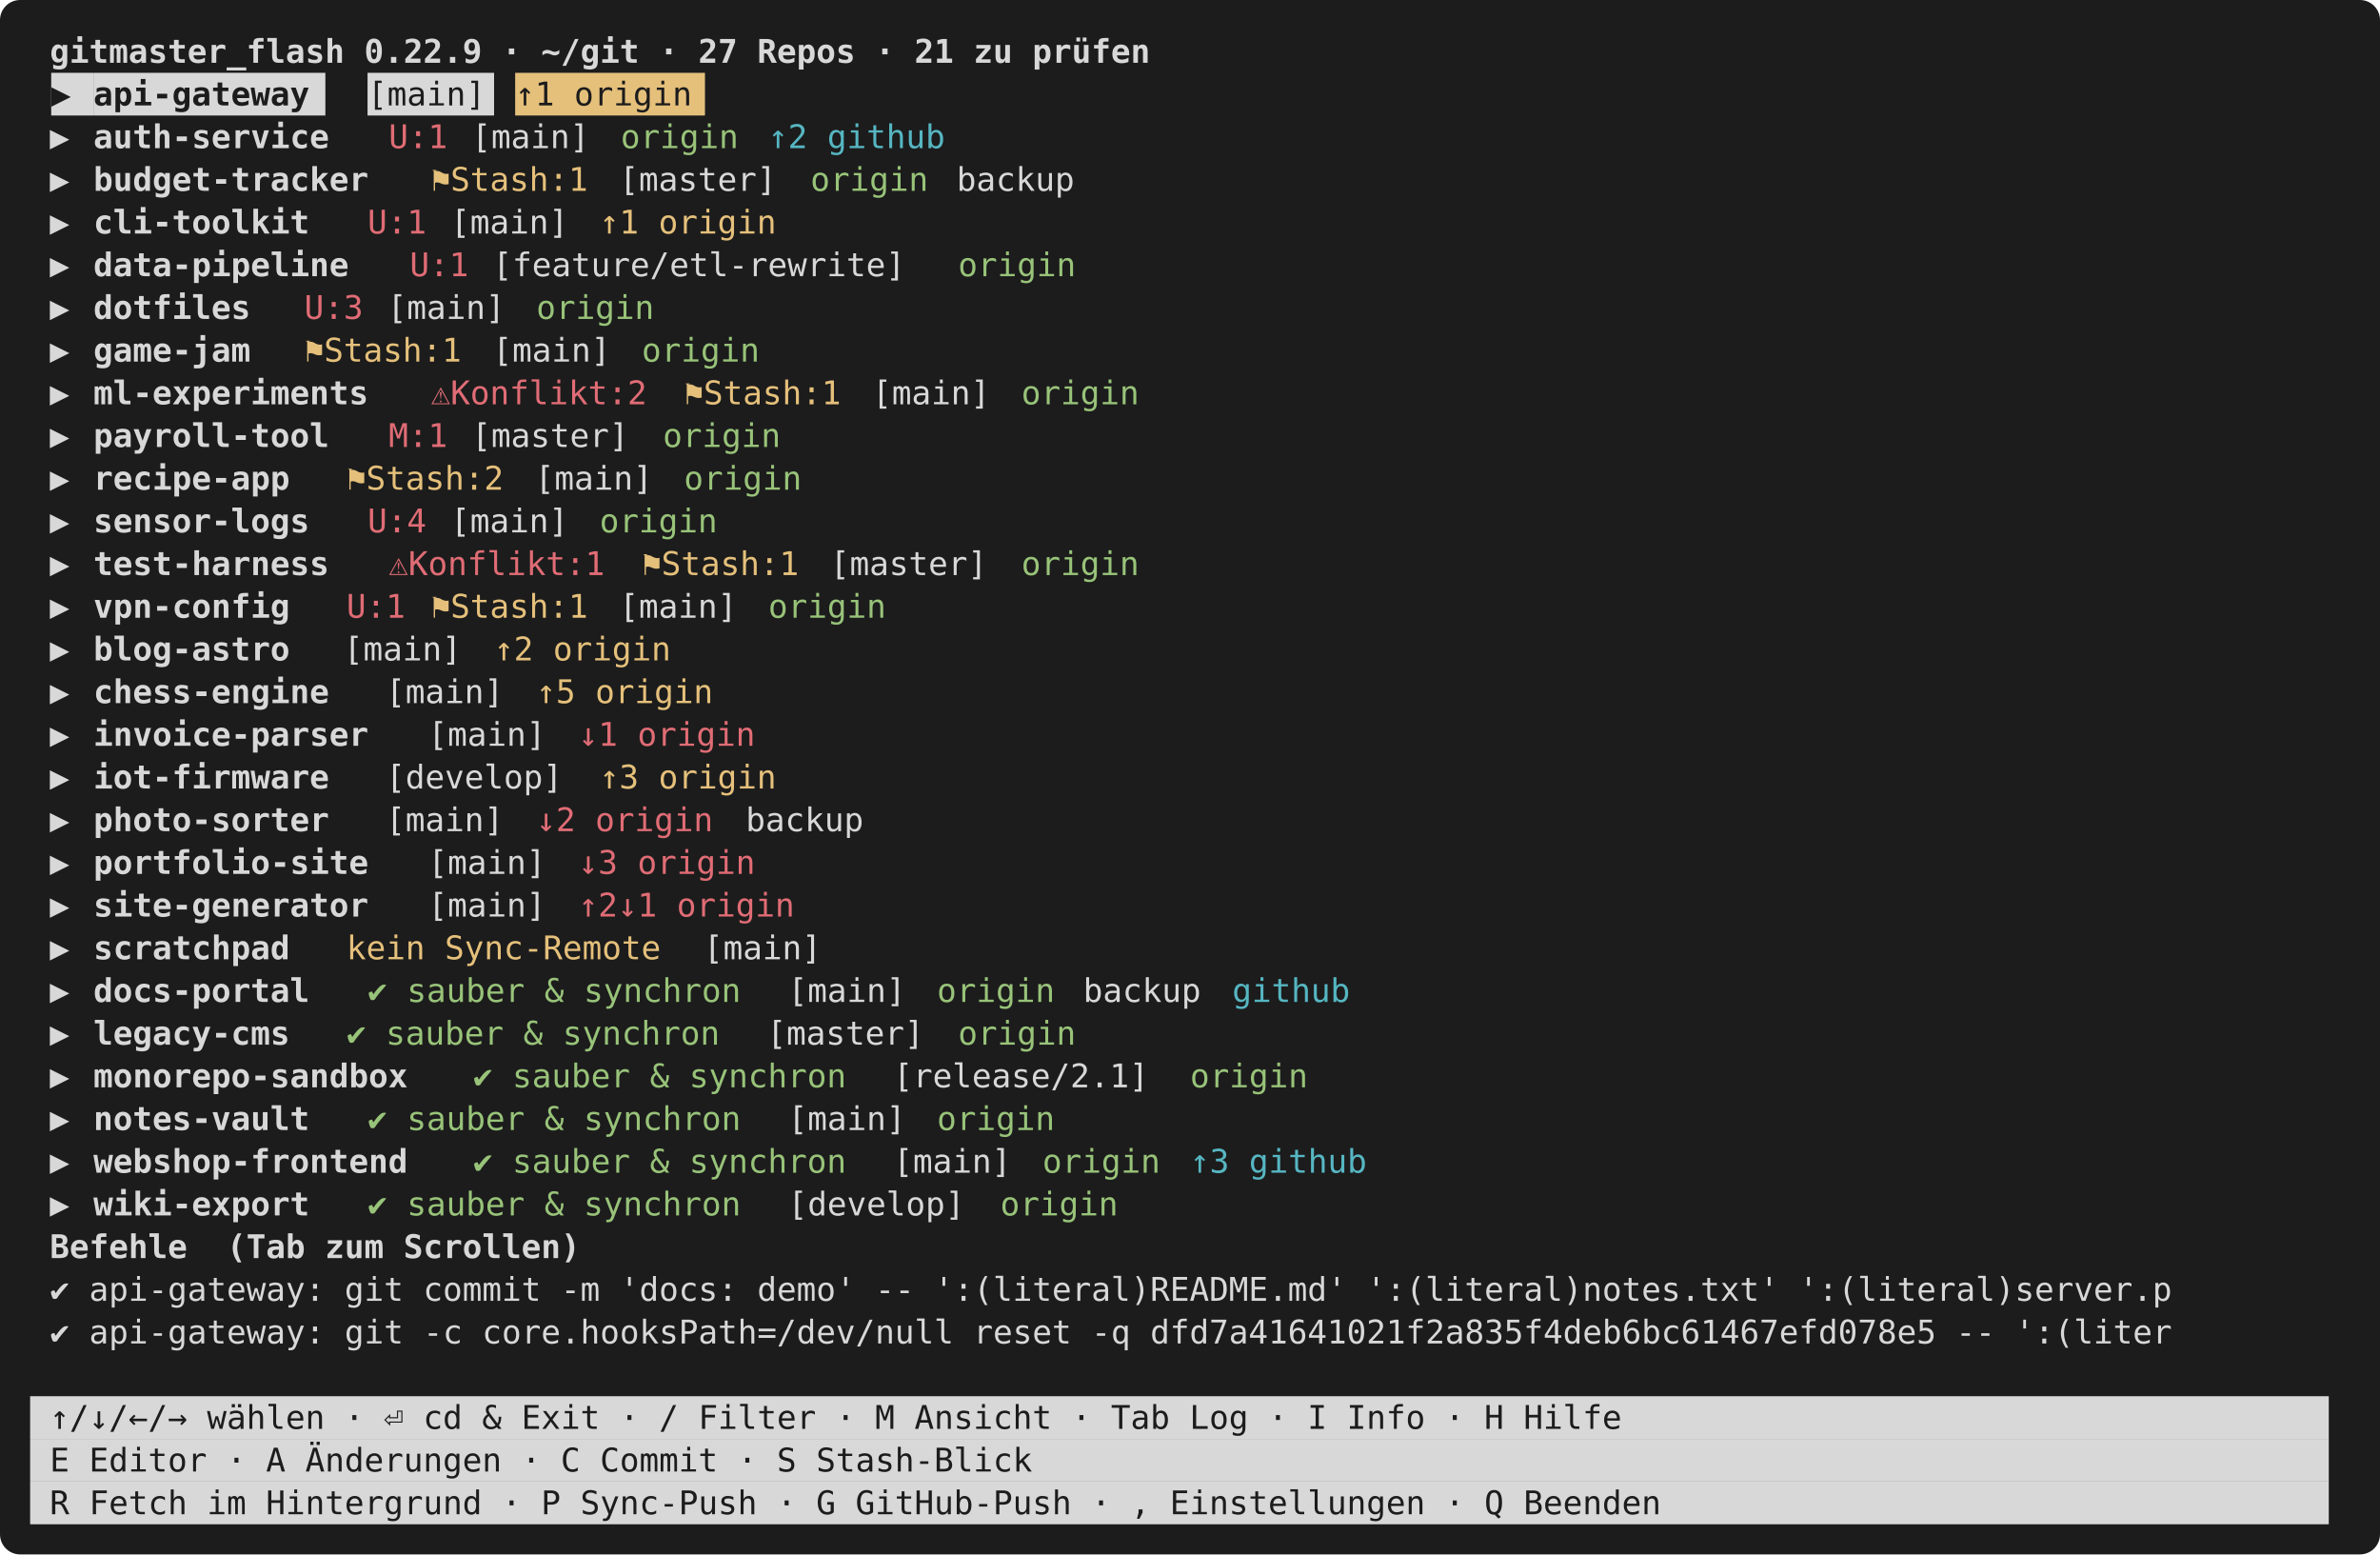
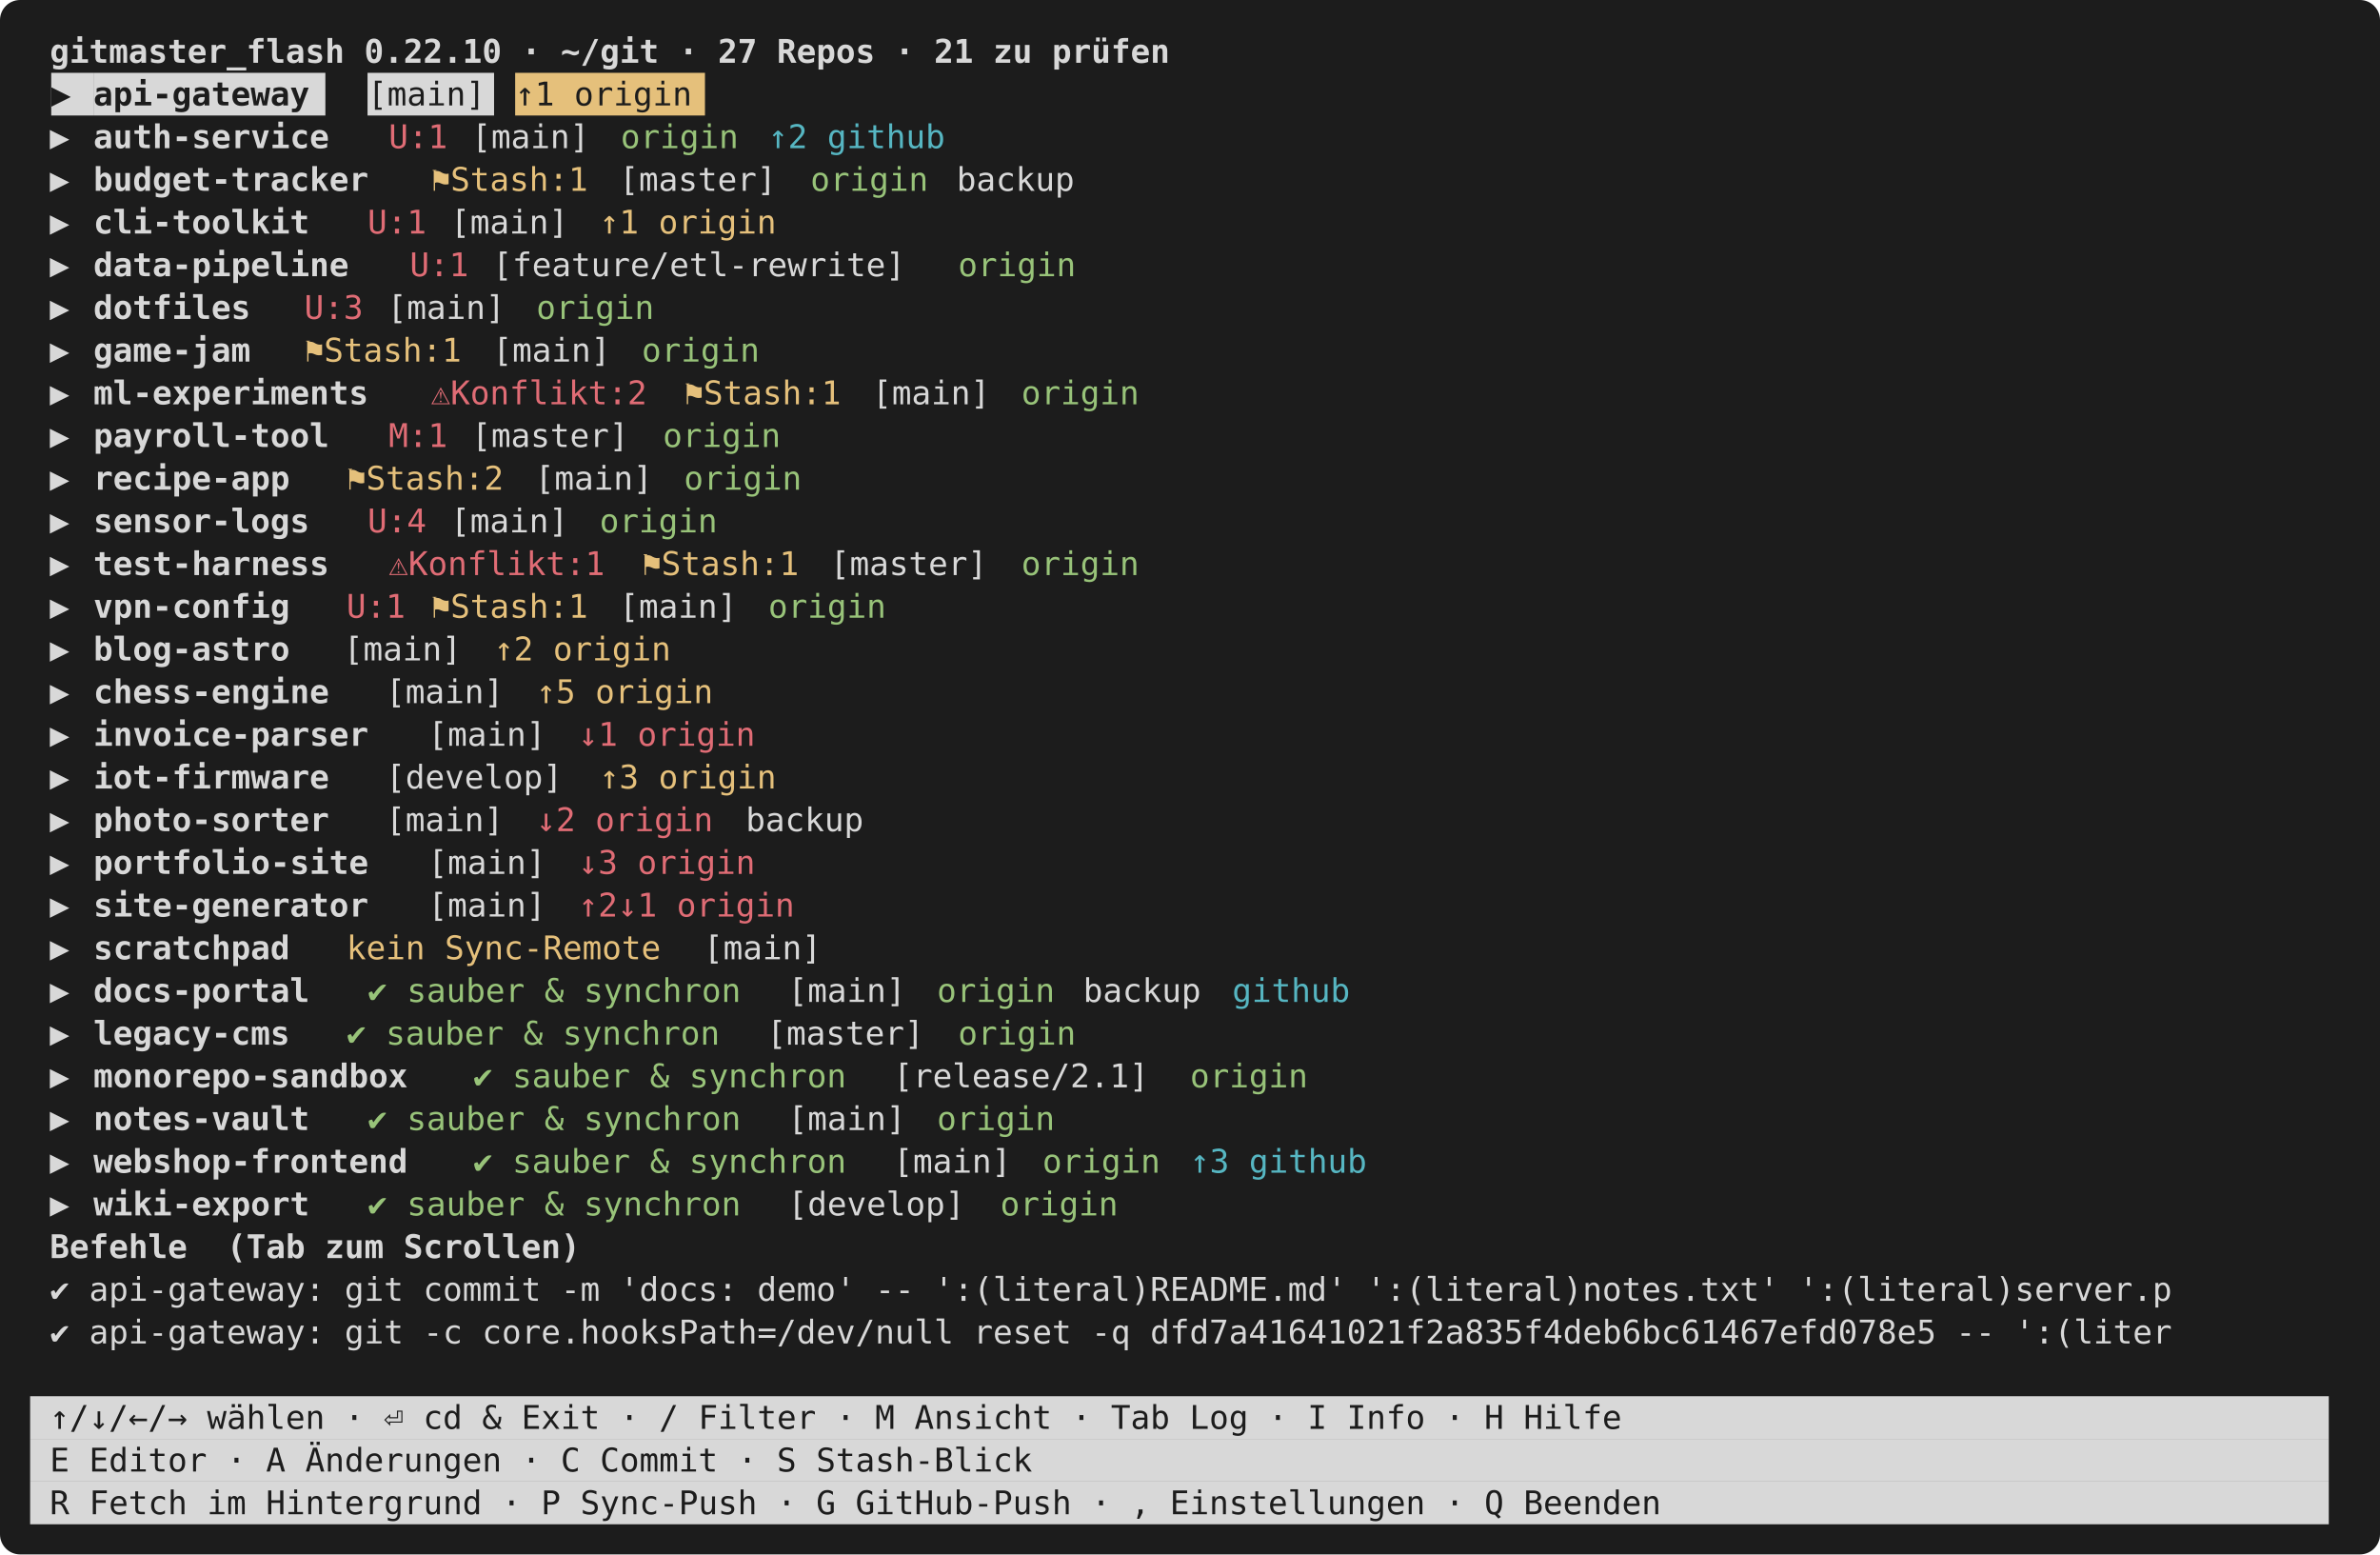
<svg xmlns="http://www.w3.org/2000/svg" viewBox="0 0 948 619" width="948" height="619" font-family="ui-monospace,SFMono-Regular,Menlo,Consolas,monospace" font-size="13">
  <rect width="948" height="619" rx="8" fill="#1c1c1c" />
-   <text x="12.0" y="25.0" fill="#d8d8d8" font-weight="bold" xml:space="preserve"> gitmaster_flash 0.22.9 · ~/git · 27 Repos · 21 zu prüfen                                                    </text>
+   <text x="12.0" y="25.0" fill="#d8d8d8" font-weight="bold" xml:space="preserve"> gitmaster_flash 0.22.10 · ~/git · 27 Repos · 21 zu prüfen                                                   </text>
  <rect x="20.4" y="29.0" width="16.8" height="17.0" fill="#d8d8d8" />
  <text x="20.4" y="42.0" fill="#1c1c1c" xml:space="preserve">▶ </text>
  <rect x="37.2" y="29.0" width="92.4" height="17.0" fill="#d8d8d8" />
  <text x="37.2" y="42.0" fill="#1c1c1c" font-weight="bold" xml:space="preserve">api-gateway</text>
  <rect x="146.4" y="29.0" width="50.4" height="17.0" fill="#d8d8d8" />
  <text x="146.4" y="42.0" fill="#1c1c1c" xml:space="preserve">[main]</text>
  <rect x="205.2" y="29.0" width="75.6" height="17.0" fill="#e5c07b" />
  <text x="205.2" y="42.0" fill="#1c1c1c" xml:space="preserve">↑1 origin</text>
  <text x="12.0" y="59.0" fill="#d8d8d8" xml:space="preserve"> ▶ </text>
  <text x="37.2" y="59.0" fill="#d8d8d8" font-weight="bold" xml:space="preserve">auth-service</text>
  <text x="154.8" y="59.0" fill="#e06c75" xml:space="preserve">U:1</text>
  <text x="180.0" y="59.0" fill="#d8d8d8" xml:space="preserve"> [main] </text>
  <text x="247.2" y="59.0" fill="#98c379" xml:space="preserve">origin</text>
  <text x="306.0" y="59.0" fill="#56b6c2" xml:space="preserve">↑2 github</text>
  <text x="12.0" y="76.0" fill="#d8d8d8" xml:space="preserve"> ▶ </text>
  <text x="37.2" y="76.0" fill="#d8d8d8" font-weight="bold" xml:space="preserve">budget-tracker</text>
  <text x="171.6" y="76.0" fill="#e5c07b" xml:space="preserve">⚑Stash:1</text>
  <text x="238.8" y="76.0" fill="#d8d8d8" xml:space="preserve"> [master] </text>
  <text x="322.8" y="76.0" fill="#98c379" xml:space="preserve">origin</text>
  <text x="373.2" y="76.0" fill="#d8d8d8" xml:space="preserve"> backup                                                            </text>
  <text x="12.0" y="93.0" fill="#d8d8d8" xml:space="preserve"> ▶ </text>
  <text x="37.2" y="93.0" fill="#d8d8d8" font-weight="bold" xml:space="preserve">cli-toolkit</text>
  <text x="146.4" y="93.0" fill="#e06c75" xml:space="preserve">U:1</text>
  <text x="171.6" y="93.0" fill="#d8d8d8" xml:space="preserve"> [main] </text>
  <text x="238.8" y="93.0" fill="#e5c07b" xml:space="preserve">↑1 origin</text>
  <text x="12.0" y="110.0" fill="#d8d8d8" xml:space="preserve"> ▶ </text>
  <text x="37.2" y="110.0" fill="#d8d8d8" font-weight="bold" xml:space="preserve">data-pipeline</text>
  <text x="163.2" y="110.0" fill="#e06c75" xml:space="preserve">U:1</text>
  <text x="188.4" y="110.0" fill="#d8d8d8" xml:space="preserve"> [feature/etl-rewrite] </text>
  <text x="381.6" y="110.0" fill="#98c379" xml:space="preserve">origin</text>
  <text x="12.0" y="127.0" fill="#d8d8d8" xml:space="preserve"> ▶ </text>
  <text x="37.2" y="127.0" fill="#d8d8d8" font-weight="bold" xml:space="preserve">dotfiles</text>
  <text x="121.2" y="127.0" fill="#e06c75" xml:space="preserve">U:3</text>
  <text x="146.4" y="127.0" fill="#d8d8d8" xml:space="preserve"> [main] </text>
  <text x="213.6" y="127.0" fill="#98c379" xml:space="preserve">origin</text>
  <text x="12.0" y="144.0" fill="#d8d8d8" xml:space="preserve"> ▶ </text>
  <text x="37.2" y="144.0" fill="#d8d8d8" font-weight="bold" xml:space="preserve">game-jam</text>
  <text x="121.2" y="144.0" fill="#e5c07b" xml:space="preserve">⚑Stash:1</text>
  <text x="188.4" y="144.0" fill="#d8d8d8" xml:space="preserve"> [main] </text>
  <text x="255.6" y="144.0" fill="#98c379" xml:space="preserve">origin</text>
  <text x="12.0" y="161.0" fill="#d8d8d8" xml:space="preserve"> ▶ </text>
  <text x="37.2" y="161.0" fill="#d8d8d8" font-weight="bold" xml:space="preserve">ml-experiments</text>
  <text x="171.6" y="161.0" fill="#e06c75" xml:space="preserve">⚠Konflikt:2</text>
  <text x="272.4" y="161.0" fill="#e5c07b" xml:space="preserve">⚑Stash:1</text>
  <text x="339.6" y="161.0" fill="#d8d8d8" xml:space="preserve"> [main] </text>
  <text x="406.8" y="161.0" fill="#98c379" xml:space="preserve">origin</text>
  <text x="12.0" y="178.0" fill="#d8d8d8" xml:space="preserve"> ▶ </text>
  <text x="37.2" y="178.0" fill="#d8d8d8" font-weight="bold" xml:space="preserve">payroll-tool</text>
  <text x="154.8" y="178.0" fill="#e06c75" xml:space="preserve">M:1</text>
  <text x="180.0" y="178.0" fill="#d8d8d8" xml:space="preserve"> [master] </text>
  <text x="264.0" y="178.0" fill="#98c379" xml:space="preserve">origin</text>
  <text x="12.0" y="195.0" fill="#d8d8d8" xml:space="preserve"> ▶ </text>
  <text x="37.2" y="195.0" fill="#d8d8d8" font-weight="bold" xml:space="preserve">recipe-app</text>
  <text x="138.0" y="195.0" fill="#e5c07b" xml:space="preserve">⚑Stash:2</text>
  <text x="205.2" y="195.0" fill="#d8d8d8" xml:space="preserve"> [main] </text>
  <text x="272.4" y="195.0" fill="#98c379" xml:space="preserve">origin</text>
  <text x="12.0" y="212.0" fill="#d8d8d8" xml:space="preserve"> ▶ </text>
  <text x="37.2" y="212.0" fill="#d8d8d8" font-weight="bold" xml:space="preserve">sensor-logs</text>
  <text x="146.4" y="212.0" fill="#e06c75" xml:space="preserve">U:4</text>
  <text x="171.6" y="212.0" fill="#d8d8d8" xml:space="preserve"> [main] </text>
  <text x="238.8" y="212.0" fill="#98c379" xml:space="preserve">origin</text>
  <text x="12.0" y="229.0" fill="#d8d8d8" xml:space="preserve"> ▶ </text>
  <text x="37.2" y="229.0" fill="#d8d8d8" font-weight="bold" xml:space="preserve">test-harness</text>
  <text x="154.8" y="229.0" fill="#e06c75" xml:space="preserve">⚠Konflikt:1</text>
  <text x="255.6" y="229.0" fill="#e5c07b" xml:space="preserve">⚑Stash:1</text>
  <text x="322.8" y="229.0" fill="#d8d8d8" xml:space="preserve"> [master] </text>
  <text x="406.8" y="229.0" fill="#98c379" xml:space="preserve">origin</text>
  <text x="12.0" y="246.0" fill="#d8d8d8" xml:space="preserve"> ▶ </text>
  <text x="37.2" y="246.0" fill="#d8d8d8" font-weight="bold" xml:space="preserve">vpn-config</text>
  <text x="138.0" y="246.0" fill="#e06c75" xml:space="preserve">U:1</text>
  <text x="171.6" y="246.0" fill="#e5c07b" xml:space="preserve">⚑Stash:1</text>
  <text x="238.8" y="246.0" fill="#d8d8d8" xml:space="preserve"> [main] </text>
  <text x="306.0" y="246.0" fill="#98c379" xml:space="preserve">origin</text>
  <text x="12.0" y="263.0" fill="#d8d8d8" xml:space="preserve"> ▶ </text>
  <text x="37.2" y="263.0" fill="#d8d8d8" font-weight="bold" xml:space="preserve">blog-astro</text>
  <text x="121.2" y="263.0" fill="#d8d8d8" xml:space="preserve">  [main] </text>
  <text x="196.8" y="263.0" fill="#e5c07b" xml:space="preserve">↑2 origin</text>
  <text x="12.0" y="280.0" fill="#d8d8d8" xml:space="preserve"> ▶ </text>
  <text x="37.2" y="280.0" fill="#d8d8d8" font-weight="bold" xml:space="preserve">chess-engine</text>
  <text x="138.0" y="280.0" fill="#d8d8d8" xml:space="preserve">  [main] </text>
  <text x="213.6" y="280.0" fill="#e5c07b" xml:space="preserve">↑5 origin</text>
  <text x="12.0" y="297.0" fill="#d8d8d8" xml:space="preserve"> ▶ </text>
  <text x="37.2" y="297.0" fill="#d8d8d8" font-weight="bold" xml:space="preserve">invoice-parser</text>
  <text x="154.8" y="297.0" fill="#d8d8d8" xml:space="preserve">  [main] </text>
  <text x="230.4" y="297.0" fill="#e06c75" xml:space="preserve">↓1 origin</text>
  <text x="12.0" y="314.0" fill="#d8d8d8" xml:space="preserve"> ▶ </text>
  <text x="37.2" y="314.0" fill="#d8d8d8" font-weight="bold" xml:space="preserve">iot-firmware</text>
  <text x="138.0" y="314.0" fill="#d8d8d8" xml:space="preserve">  [develop] </text>
  <text x="238.8" y="314.0" fill="#e5c07b" xml:space="preserve">↑3 origin</text>
  <text x="12.0" y="331.0" fill="#d8d8d8" xml:space="preserve"> ▶ </text>
  <text x="37.2" y="331.0" fill="#d8d8d8" font-weight="bold" xml:space="preserve">photo-sorter</text>
  <text x="138.0" y="331.0" fill="#d8d8d8" xml:space="preserve">  [main] </text>
  <text x="213.6" y="331.0" fill="#e06c75" xml:space="preserve">↓2 origin</text>
  <text x="289.2" y="331.0" fill="#d8d8d8" xml:space="preserve"> backup                                                                      </text>
  <text x="12.0" y="348.0" fill="#d8d8d8" xml:space="preserve"> ▶ </text>
  <text x="37.2" y="348.0" fill="#d8d8d8" font-weight="bold" xml:space="preserve">portfolio-site</text>
  <text x="154.8" y="348.0" fill="#d8d8d8" xml:space="preserve">  [main] </text>
  <text x="230.4" y="348.0" fill="#e06c75" xml:space="preserve">↓3 origin</text>
  <text x="12.0" y="365.0" fill="#d8d8d8" xml:space="preserve"> ▶ </text>
  <text x="37.2" y="365.0" fill="#d8d8d8" font-weight="bold" xml:space="preserve">site-generator</text>
  <text x="154.8" y="365.0" fill="#d8d8d8" xml:space="preserve">  [main] </text>
  <text x="230.4" y="365.0" fill="#e06c75" xml:space="preserve">↑2↓1 origin</text>
  <text x="12.0" y="382.0" fill="#d8d8d8" xml:space="preserve"> ▶ </text>
  <text x="37.2" y="382.0" fill="#d8d8d8" font-weight="bold" xml:space="preserve">scratchpad</text>
  <text x="138.0" y="382.0" fill="#e5c07b" xml:space="preserve">kein Sync-Remote</text>
  <text x="272.4" y="382.0" fill="#d8d8d8" xml:space="preserve"> [main]                                                                        </text>
  <text x="12.0" y="399.0" fill="#d8d8d8" xml:space="preserve"> ▶ </text>
  <text x="37.2" y="399.0" fill="#d8d8d8" font-weight="bold" xml:space="preserve">docs-portal</text>
  <text x="146.4" y="399.0" fill="#98c379" xml:space="preserve">✔ sauber &amp; synchron</text>
  <text x="306.0" y="399.0" fill="#d8d8d8" xml:space="preserve"> [main] </text>
  <text x="373.2" y="399.0" fill="#98c379" xml:space="preserve">origin</text>
  <text x="423.6" y="399.0" fill="#d8d8d8" xml:space="preserve"> backup </text>
  <text x="490.8" y="399.0" fill="#56b6c2" xml:space="preserve">github</text>
  <text x="12.0" y="416.0" fill="#d8d8d8" xml:space="preserve"> ▶ </text>
  <text x="37.2" y="416.0" fill="#d8d8d8" font-weight="bold" xml:space="preserve">legacy-cms</text>
  <text x="138.0" y="416.0" fill="#98c379" xml:space="preserve">✔ sauber &amp; synchron</text>
  <text x="297.6" y="416.0" fill="#d8d8d8" xml:space="preserve"> [master] </text>
  <text x="381.6" y="416.0" fill="#98c379" xml:space="preserve">origin</text>
  <text x="12.0" y="433.0" fill="#d8d8d8" xml:space="preserve"> ▶ </text>
  <text x="37.2" y="433.0" fill="#d8d8d8" font-weight="bold" xml:space="preserve">monorepo-sandbox</text>
  <text x="188.4" y="433.0" fill="#98c379" xml:space="preserve">✔ sauber &amp; synchron</text>
  <text x="348.0" y="433.0" fill="#d8d8d8" xml:space="preserve"> [release/2.1] </text>
  <text x="474.0" y="433.0" fill="#98c379" xml:space="preserve">origin</text>
  <text x="12.0" y="450.0" fill="#d8d8d8" xml:space="preserve"> ▶ </text>
  <text x="37.2" y="450.0" fill="#d8d8d8" font-weight="bold" xml:space="preserve">notes-vault</text>
  <text x="146.4" y="450.0" fill="#98c379" xml:space="preserve">✔ sauber &amp; synchron</text>
  <text x="306.0" y="450.0" fill="#d8d8d8" xml:space="preserve"> [main] </text>
  <text x="373.2" y="450.0" fill="#98c379" xml:space="preserve">origin</text>
  <text x="12.0" y="467.0" fill="#d8d8d8" xml:space="preserve"> ▶ </text>
  <text x="37.2" y="467.0" fill="#d8d8d8" font-weight="bold" xml:space="preserve">webshop-frontend</text>
  <text x="188.4" y="467.0" fill="#98c379" xml:space="preserve">✔ sauber &amp; synchron</text>
  <text x="348.0" y="467.0" fill="#d8d8d8" xml:space="preserve"> [main] </text>
  <text x="415.2" y="467.0" fill="#98c379" xml:space="preserve">origin</text>
  <text x="474.0" y="467.0" fill="#56b6c2" xml:space="preserve">↑3 github</text>
  <text x="12.0" y="484.0" fill="#d8d8d8" xml:space="preserve"> ▶ </text>
  <text x="37.2" y="484.0" fill="#d8d8d8" font-weight="bold" xml:space="preserve">wiki-export</text>
  <text x="146.4" y="484.0" fill="#98c379" xml:space="preserve">✔ sauber &amp; synchron</text>
  <text x="306.0" y="484.0" fill="#d8d8d8" xml:space="preserve"> [develop] </text>
  <text x="398.4" y="484.0" fill="#98c379" xml:space="preserve">origin</text>
  <text x="12.0" y="501.0" fill="#d8d8d8" font-weight="bold" xml:space="preserve"> Befehle  (Tab zum Scrollen)</text>
  <text x="12.0" y="518.0" fill="#d8d8d8" xml:space="preserve"> ✔ api-gateway: git commit -m 'docs: demo' -- ':(literal)README.md' ':(literal)notes.txt' ':(literal)server.p </text>
  <text x="12.0" y="535.0" fill="#d8d8d8" xml:space="preserve"> ✔ api-gateway: git -c core.hooksPath=/dev/null reset -q dfd7a41641021f2a835f4deb6bc61467efd078e5 -- ':(liter </text>
  <rect x="12.0" y="556.0" width="915.6" height="17.0" fill="#d8d8d8" />
  <text x="12.0" y="569.0" fill="#1c1c1c" xml:space="preserve"> ↑/↓/←/→ wählen · ⏎ cd &amp; Exit · / Filter · M Ansicht · Tab Log · I Info · H Hilfe                            </text>
  <rect x="12.0" y="573.0" width="915.6" height="17.0" fill="#d8d8d8" />
  <text x="12.0" y="586.0" fill="#1c1c1c" xml:space="preserve"> E Editor · A Änderungen · C Commit · S Stash-Blick                                                          </text>
  <rect x="12.0" y="590.0" width="915.6" height="17.0" fill="#d8d8d8" />
  <text x="12.0" y="603.0" fill="#1c1c1c" xml:space="preserve"> R Fetch im Hintergrund · P Sync-Push · G GitHub-Push · , Einstellungen · Q Beenden                          </text>
</svg>
